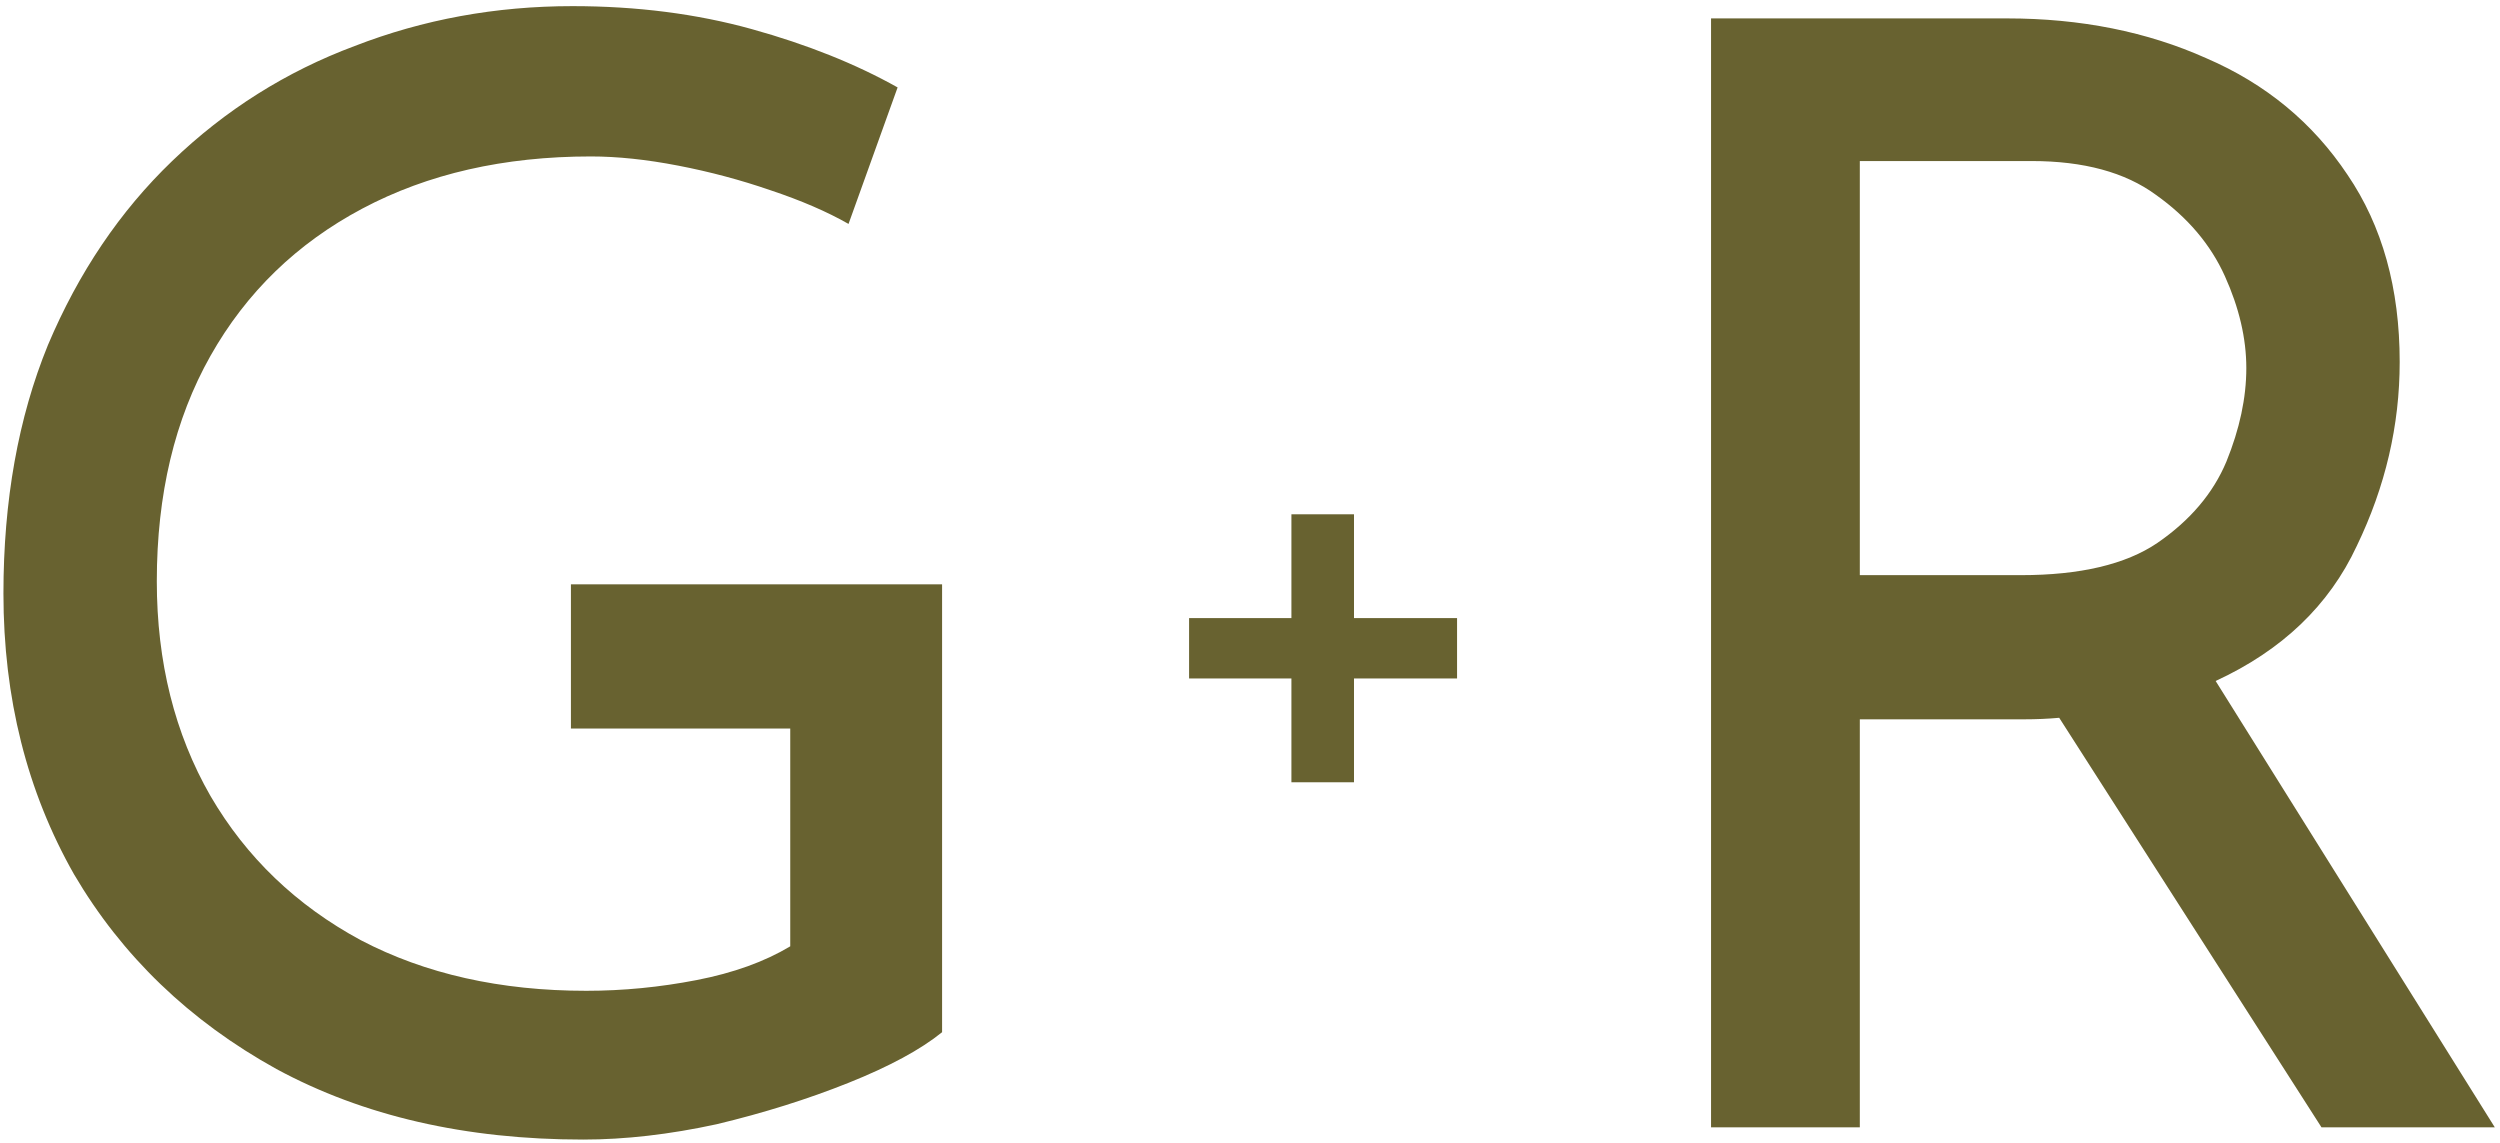
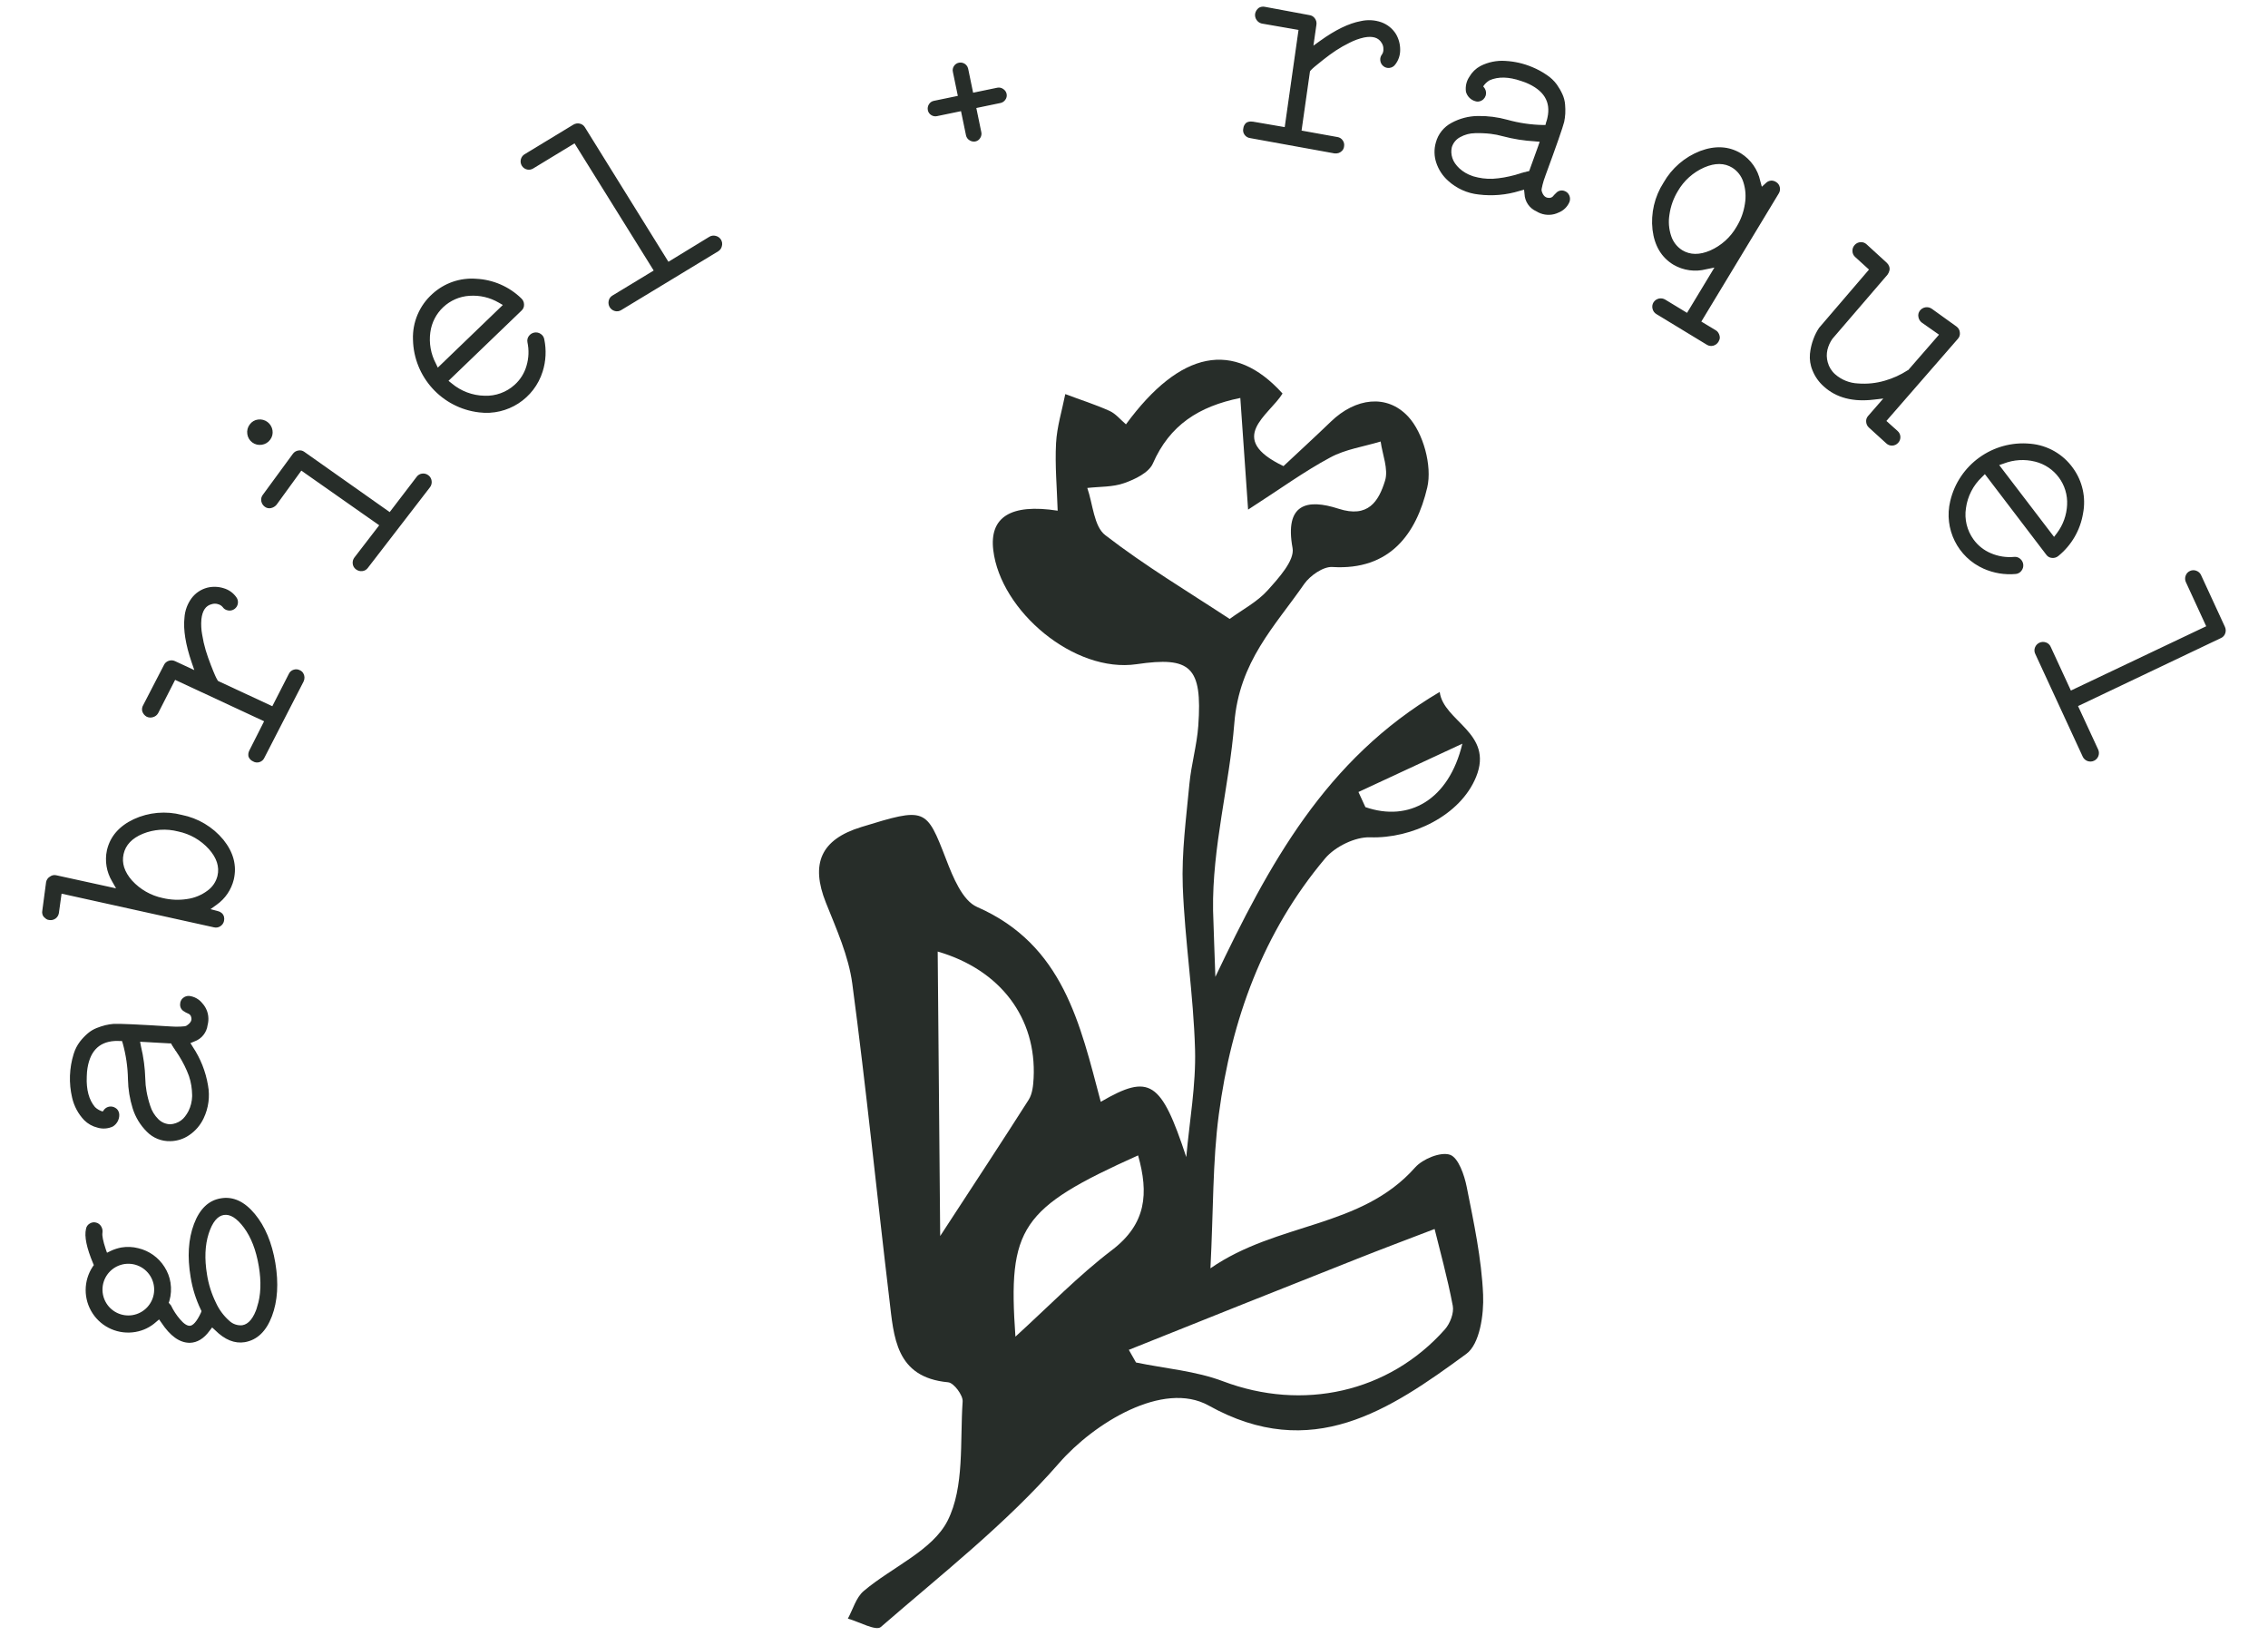
- <svg xmlns="http://www.w3.org/2000/svg" width="326" height="149" viewBox="0 0 326 149" fill="none">
-   <path d="M122.848 134.6C120.048 136.867 115.982 139.067 110.648 141.2C105.315 143.333 99.582 145.133 93.448 146.6C87.315 147.933 81.515 148.6 76.048 148.6C60.715 148.6 47.382 145.533 36.048 139.4C24.715 133.133 15.915 124.667 9.648 114C3.515 103.2 0.448 91 0.448 77.4C0.448 65.267 2.382 54.467 6.248 45C10.248 35.533 15.648 27.533 22.448 21C29.382 14.333 37.315 9.333 46.248 6C55.182 2.533 64.648 0.8 74.648 0.8C83.048 0.8 90.848 1.8 98.048 3.8C105.248 5.8 111.582 8.333 117.048 11.4L110.648 29.2C107.848 27.6 104.448 26.133 100.448 24.8C96.582 23.467 92.582 22.4 88.448 21.6C84.315 20.8 80.515 20.4 77.048 20.4C65.715 20.4 55.782 22.667 47.248 27.2C38.715 31.733 32.115 38.133 27.448 46.4C22.782 54.667 20.448 64.467 20.448 75.8C20.448 86.333 22.782 95.667 27.448 103.8C32.115 111.8 38.648 118.067 47.048 122.6C55.448 127 65.248 129.2 76.448 129.2C81.248 129.2 86.048 128.733 90.848 127.8C95.648 126.867 99.715 125.4 103.048 123.4V95H74.448V76.2H122.848V134.6ZM261.72 2.4C271.32 2.4 279.987 4.133 287.72 7.6C295.454 10.933 301.587 16 306.12 22.8C310.654 29.467 312.92 37.6 312.92 47.2C312.92 55.467 311.054 63.467 307.32 71.2C303.72 78.933 297.587 84.8 288.92 88.8L325.32 147H302.72L268.52 93.6C267.054 93.733 265.52 93.8 263.92 93.8H242.52V147H223.12V2.4H261.72ZM263.52 75C271.254 75 277.187 73.6 281.32 70.8C285.587 67.867 288.587 64.333 290.32 60.2C292.054 55.933 292.92 51.867 292.92 48C292.92 44.133 291.987 40.133 290.12 36C288.254 31.867 285.254 28.333 281.12 25.4C277.12 22.467 271.72 21 264.92 21H242.52V75H263.52Z" fill="#686230" />
-   <path d="M168.401 67.064H176.561V80.6H190.001V88.472H176.561V102.008H168.401V88.472H155.057V80.6H168.401V67.064Z" fill="#686230" />
+ <svg xmlns="http://www.w3.org/2000/svg" id="Layer_1" data-name="Layer 1" viewBox="0 0 810 584">
+   <defs>
+     <style>.cls-1,.cls-2{fill:#272d29;}.cls-2{stroke:#272d29;stroke-miterlimit:10;stroke-width:0.5px;}</style>
+   </defs>
+   <path class="cls-1" d="M434.06,348.81c19.06-39.94,39.18-77.62,80.12-101.74,1.32,10.55,19.4,14.6,13,30.34-5.64,13.87-23,22.1-37.88,21.57-5.32-.18-12.46,3.32-16,7.49-22.2,26.35-33.55,57.71-38,91.41-2.25,16.92-1.93,34.19-3,55,23.93-16.58,53.77-14.2,73.09-36,2.72-3.06,9.1-5.68,12.45-4.55,3,1,5.16,7.27,6,11.55,2.53,12.7,5.28,25.51,5.84,38.38.31,7.14-1.2,17.7-6,21.18-27.42,20.1-55.22,38.93-92,18.45-16.3-9.08-41.1,6.39-53.38,20.48-18.86,21.64-41.9,39.66-63.72,58.59-1.75,1.51-7.75-1.87-11.77-3,1.83-3.33,2.92-7.52,5.62-9.82,10.06-8.54,24.59-14.47,30-25.14,6.08-12.07,4.38-28.17,5.37-42.56.16-2.26-3.16-6.67-5.17-6.86-18.85-1.75-19.4-16.22-21-29.65-4.49-37.55-8.24-75.2-13.24-112.68-1.32-9.9-5.67-19.51-9.43-28.94-5.53-13.87-1.86-22.56,12.65-27,23-7.07,23.17-6.89,30.29,11.54,2.42,6.3,5.83,14.73,11.05,17,30.82,13.49,36.79,41.8,44.18,69.58,17.52-10.21,21.58-7.4,30.54,19.73,1.14-12.83,3.49-25.69,3.13-38.47-.55-19.4-3.64-38.73-4.38-58.14-.45-12.14,1.22-24.4,2.36-36.57.66-7,2.68-13.84,3.18-20.82,1.51-21.18-2.8-24.81-22-22-22.25,3.3-48.62-18.93-51.22-40.72-1.4-11.68,6.06-16.71,23-14.09-.26-8.22-1-16.18-.58-24.08.31-5.89,2.14-11.7,3.3-17.55,5.28,2,10.67,3.69,15.8,6,2.22,1,3.91,3.15,5.87,4.8,19.39-26.43,38.55-30.24,55.92-11-4.82,7.83-20.4,16,.34,25.92,5.31-5,11.2-10.36,16.95-15.91,8.79-8.48,20-9.92,27.57-1.79,5.4,5.8,8.64,17.62,6.82,25.34-3.87,16.48-13.3,29.66-33.9,28.38-3.25-.2-7.89,3.05-10,6-10.59,15.28-23.24,27.67-25,49.79s-7.94,44.17-7.59,66.87C433.46,333.1,433.81,341,434.06,348.81Zm5.1-127.8c4.62-3.37,9.87-6.1,13.57-10.22,3.93-4.38,9.7-10.68,8.9-15.08-2.91-15.89,5.19-17.7,16.41-14.06,10.61,3.44,14.35-2.66,16.62-10,1.27-4.11-.93-9.29-1.57-14-6,1.83-12.59,2.76-18,5.7-9.35,5-18,11.34-29.34,18.62l-2.78-39.87c-14.86,3-25.25,9.73-31.23,23.4-1.43,3.27-6.39,5.66-10.23,7-4.08,1.46-8.77,1.23-13.19,1.74,2,5.75,2.35,13.73,6.41,16.84C409,202.1,424.52,211.38,439.16,221Zm-36,261,2.56,4.5c10.4,2.16,21.28,3,31.09,6.71,28.33,10.71,59.11,4.13,79.22-18.53,1.85-2.09,3.31-5.85,2.82-8.43-1.92-10.13-4.7-20.11-6.49-27.42-10.45,4-19.13,7.26-27.74,10.68Q443.84,465.67,403.13,482Zm-67.35-40.7c12.22-18.73,22-33.58,31.57-48.61,1.34-2.11,1.64-5.12,1.77-7.75,1.08-21.38-11.77-38.65-34.26-45.18C335.16,372.51,335.45,405,335.78,441.26Zm26.87,35.95c12-10.93,22.53-21.82,34.43-30.87,12.37-9.42,13.16-20.3,9.35-33.83C364.53,431.41,359.9,438.29,362.65,477.21ZM485.16,282.8q1.24,2.7,2.48,5.4c15.52,5.38,29.79-2.47,34.63-22.65Z" />
+   <path class="cls-2" d="M68.33,456q-1.83-10.89,1.19-18.87t9.43-9q6.4-1.08,11.86,5.49T98.09,451q1.81,10.89-1.2,18.87T87.42,479q-5.3.89-10.41-4.2l-1.28-1.17L74.67,475c-2,2.78-4.35,4.19-6.91,4.23-3.51,0-6.8-2.37-9.9-7.06l-1-1.41-1.3,1.11a14.39,14.39,0,0,1-7.24,3.49,14.92,14.92,0,0,1-15-22.93l.48-.68-.32-.73c-2.3-5.49-3.15-9.54-2.52-12.16a2.45,2.45,0,0,1,1.18-1.73,2.59,2.59,0,0,1,2.07-.35,2.65,2.65,0,0,1,1.7,1.25,3.11,3.11,0,0,1,.42,2.21c-.16,1,.24,3,1.18,5.84l.56,1.59,1.55-.76a15.29,15.29,0,0,1,3.76-1.22,14.29,14.29,0,0,1,5.93.25,14.94,14.94,0,0,1,9.22,6.57A14.29,14.29,0,0,1,60.64,458a14.86,14.86,0,0,1-.4,6.5l-.27.74.87,1a22.37,22.37,0,0,0,3.26,5q2,2.38,3.62,2.42,2,0,4.25-4.77l.27-.75-.31-.64A42,42,0,0,1,68.33,456ZM38.1,455a9.48,9.48,0,0,0,9.27,14.84A9.48,9.48,0,1,0,38.1,455Zm54,11.64q2-6.21.55-14.69t-5.31-13.72q-3.9-5.24-7.47-4.64t-5.58,6.83q-2,6.24-.61,14.7a35.37,35.37,0,0,0,3.17,10.07,19.55,19.55,0,0,0,4.82,6.57,6.16,6.16,0,0,0,4.88,1.7Q90.16,472.87,92.14,466.63Z" />
+   <path class="cls-2" d="M64.59,358.48a2.56,2.56,0,0,1,.92-1.92,2.84,2.84,0,0,1,2-.69,6.78,6.78,0,0,1,4.58,2.56,8,8,0,0,1,2.07,6,8.53,8.53,0,0,1-.26,1.55,6.9,6.9,0,0,1-4.56,5.66l-1.7.7,1,1.61a34.87,34.87,0,0,1,5.39,13.59,18.91,18.91,0,0,1-1.55,11.71,14.71,14.71,0,0,1-5,5.84,12,12,0,0,1-6.64,2.14,11,11,0,0,1-8.21-3.3,20,20,0,0,1-5-8.2,37,37,0,0,1-1.68-10.39,51.67,51.67,0,0,0-1.85-12.79l-.35-1.09-1.18,0a12.23,12.23,0,0,0-1.66,0q-9,.57-10.09,11.28c0,.65-.06,1.2-.08,1.66q-.32,7.11,3,11.08a6.83,6.83,0,0,0,3.05,1.7l.63-.85a2.81,2.81,0,0,1,3.59-.56,2.54,2.54,0,0,1,1,1,2.59,2.59,0,0,1,.34,1.33,4.59,4.59,0,0,1-2.14,3.91,7.42,7.42,0,0,1-5.3.4,9.85,9.85,0,0,1-4.67-2.61,16.9,16.9,0,0,1-4.24-7.92,29.42,29.42,0,0,1,.56-15.51,13.87,13.87,0,0,1,2.2-4.3,19.94,19.94,0,0,1,2.78-2.91,10.75,10.75,0,0,1,3.11-1.86,24,24,0,0,1,3.08-1,20.17,20.17,0,0,1,2.85-.45q3.24-.15,20.19.91l2,.09a29.9,29.9,0,0,0,3.23-.14l.59-.17Q69.18,365,68.49,363a1.72,1.72,0,0,0-.4-.75,2.18,2.18,0,0,0-.57-.46l-.72-.33A3.68,3.68,0,0,1,66,361,2.45,2.45,0,0,1,64.59,358.48ZM62,373.61a3.59,3.59,0,0,1-.54-.9,3.3,3.3,0,0,0-.28-.41l-.88,0c-4.22-.25-7.08-.42-8.58-.48l-2-.1.39,2a56.13,56.13,0,0,1,1.53,11.5,27.56,27.56,0,0,0,.44,4.47A36.38,36.38,0,0,0,53.44,395a11.53,11.53,0,0,0,2.91,4.78,6.47,6.47,0,0,0,4.51,1.92,7.36,7.36,0,0,0,2-.41,7.1,7.1,0,0,0,3.43-2.48,13.41,13.41,0,0,0,1.27-2,13.08,13.08,0,0,0,1.31-5.32c0-.2,0-.36,0-.49a24.89,24.89,0,0,0-.29-3.39,20.67,20.67,0,0,0-.87-3.51,36.3,36.3,0,0,0-1.59-3.69c-.59-1.2-1.29-2.43-2.08-3.7a1.28,1.28,0,0,1-.14-.21,1,1,0,0,0-.13-.2,1.21,1.21,0,0,0-.24-.35,1.59,1.59,0,0,1-.22-.35,1.48,1.48,0,0,0-.23-.36c-.09-.1-.18-.22-.28-.35a2.73,2.73,0,0,1-.22-.41A4.06,4.06,0,0,1,62,373.61Z" />
+   <path class="cls-2" d="M38.44,303.62q1.7-7.23,9.45-10.89a25.4,25.4,0,0,1,17-1.5A25.54,25.54,0,0,1,79.58,300q5.37,6.68,3.67,14a15.28,15.28,0,0,1-6,8.84l-2.65,1.9,3.12.82a3,3,0,0,1,1.3.65,2.39,2.39,0,0,1,.73,1.18,3,3,0,0,1,0,1.45,2.69,2.69,0,0,1-1.19,1.68,2.58,2.58,0,0,1-2.1.36L21.78,318.8l-1,7.2a2.73,2.73,0,0,1-3.14,2.27,1.93,1.93,0,0,1-1-.33,5.83,5.83,0,0,1-.8-.69,1.94,1.94,0,0,1-.48-1,2.37,2.37,0,0,1,0-1.06l1.34-10.11A2.59,2.59,0,0,1,18,313.21a2.44,2.44,0,0,1,2.09-.42l21.86,4.78-1.71-3A15.07,15.07,0,0,1,38.44,303.62Zm39.48,9.17q1.15-4.94-3.1-9.74a20.65,20.65,0,0,0-11.15-6.4,20.44,20.44,0,0,0-12.77.84q-5.88,2.44-7,7.39t3.06,9.69a20.79,20.79,0,0,0,11.15,6.35,22.79,22.79,0,0,0,8.8.34,16,16,0,0,0,7.3-3A9.47,9.47,0,0,0,77.92,312.79Z" />
+   <path class="cls-2" d="M74.08,210.09a10.66,10.66,0,0,1,5.74.19,8.12,8.12,0,0,1,4.37,3.11,2.74,2.74,0,0,1-2.72,4.33,2.62,2.62,0,0,1-1.78-1.15A3.45,3.45,0,0,0,78,215.51a4,4,0,0,0-2.52,0c-2.2.56-3.47,2.44-3.81,5.66a20.63,20.63,0,0,0,.29,5.51,43.44,43.44,0,0,0,1.27,5.6c.49,1.64,1.11,3.37,1.82,5.22s1.23,3.08,1.51,3.71a16.39,16.39,0,0,0,.84,1.68l.32.47,19.65,9.14,6-11.74a2.51,2.51,0,0,1,1.63-1.4,2.47,2.47,0,0,1,2,.2,2.36,2.36,0,0,1,1.08.93,2.77,2.77,0,0,1,.41,1.32,2.92,2.92,0,0,1-.29,1.43l-14,27.22a2.55,2.55,0,0,1-1.58,1.42,2.44,2.44,0,0,1-2.1-.22,2.77,2.77,0,0,1-1.53-1.57,3,3,0,0,1,.25-1.93l.09-.18,5.33-10.55-32.23-15-6.17,12.1a2.75,2.75,0,0,1-1.63,1.29,2.8,2.8,0,0,1-2.14-.13,3.18,3.18,0,0,1-1.44-1.75,2.68,2.68,0,0,1,.29-2l7.41-14.32a2.58,2.58,0,0,1,1.58-1.42,2.69,2.69,0,0,1,2.05.09l7.45,3.46-1.15-3.33q-3.24-9.48-2.55-15.83a12.93,12.93,0,0,1,2.45-6.78A10,10,0,0,1,74.08,210.09Z" />
+   <path class="cls-2" d="M97.07,153.68a4.09,4.09,0,0,1-.79,3.19,4.23,4.23,0,0,1-2.86,1.7,4.24,4.24,0,0,1-4.85-3.63,4.23,4.23,0,0,1,.83-3.23,4,4,0,0,1,2.83-1.66,4.35,4.35,0,0,1,4.84,3.63ZM149,170.42a2.56,2.56,0,0,1,1.83-1.07,2.76,2.76,0,0,1,2,.55,2.64,2.64,0,0,1,1.07,1.83,2.75,2.75,0,0,1-.53,2.1l-22.18,28.78a2.58,2.58,0,0,1-1.83,1.07,2.86,2.86,0,0,1-2.08-.58,2.58,2.58,0,0,1-1.06-1.83,2.83,2.83,0,0,1,.57-2.07l9-11.69L107.56,167.7l-9,12.39a3.39,3.39,0,0,1-1.87,1.1,2.4,2.4,0,0,1-2-.47,2.88,2.88,0,0,1-1.13-1.83,2.57,2.57,0,0,1,.51-2.06l10.74-14.65a2.66,2.66,0,0,1,1.76-1.06,2.45,2.45,0,0,1,2,.45l30.66,21.63Z" />
+   <path class="cls-2" d="M154.6,105.13A20.53,20.53,0,0,1,170,99.79a24.59,24.59,0,0,1,16,6.93,2.79,2.79,0,0,1,.91,2,2.48,2.48,0,0,1-.82,2L159.8,136l1.39,1.11A19,19,0,0,0,173,141.56a15.35,15.35,0,0,0,11-4,14.7,14.7,0,0,0,4.27-6.84,17.27,17.27,0,0,0,.35-8.56,2.55,2.55,0,0,1,.44-2,2.88,2.88,0,0,1,1.79-1.16,2.77,2.77,0,0,1,2.09.42,2.57,2.57,0,0,1,1.19,1.75,22.62,22.62,0,0,1-.55,11.38,20.78,20.78,0,0,1-22.41,14.46,26.49,26.49,0,0,1-23.43-25.82A20.56,20.56,0,0,1,154.6,105.13Zm1.68,26.56L180,108.85l-1.74-1a18.45,18.45,0,0,0-10.56-2.48,15.3,15.3,0,0,0-14.27,13.34,18.68,18.68,0,0,0,2,11.19Z" />
+   <path class="cls-2" d="M253.49,84.75a2.62,2.62,0,0,1,2.06-.28,2.71,2.71,0,0,1,1.73,1.24,2.65,2.65,0,0,1,.29,2.1,2.6,2.6,0,0,1-1.19,1.7l-34.65,21a2.6,2.6,0,0,1-2.1.3,2.82,2.82,0,0,1-2-3.34,2.57,2.57,0,0,1,1.24-1.73l14.94-9.06L205.27,50.84l-15,9.12a2.66,2.66,0,0,1-2,.32,2.73,2.73,0,0,1-2-3.34,2.68,2.68,0,0,1,1.22-1.65l17.37-10.54a2.83,2.83,0,0,1,2.12-.37,2.58,2.58,0,0,1,1.72,1.24l29.94,48.2Z" />
+   <path class="cls-2" d="M356.25,31.56a2.43,2.43,0,0,1,1.88.41,2.49,2.49,0,0,1,1.13,1.61,2.33,2.33,0,0,1-.41,1.88,2.52,2.52,0,0,1-1.57,1.07l-8.89,1.84,1.84,8.9a2.5,2.5,0,0,1-.36,1.86,2.34,2.34,0,0,1-1.56,1.13,2.56,2.56,0,0,1-1.94-.4,2.4,2.4,0,0,1-1.12-1.57l-1.84-8.89-8.8,1.82a2.41,2.41,0,0,1-1.91-.35,2.37,2.37,0,0,1-1.08-1.57,2.57,2.57,0,0,1,.35-1.92,2.38,2.38,0,0,1,1.61-1.13l8.8-1.82-1.82-8.8a2.41,2.41,0,0,1,.35-1.91,2.47,2.47,0,0,1,1.62-1.09,2.56,2.56,0,0,1,2.41.8,2.5,2.5,0,0,1,.59,1.17l1.82,8.8Z" />
+   <path class="cls-2" d="M498.33,12.27a10.73,10.73,0,0,1,1.48,5.54,8.09,8.09,0,0,1-1.71,5.08A2.68,2.68,0,0,1,496.21,24a2.62,2.62,0,0,1-2-.58,2.71,2.71,0,0,1-1-1.87,2.66,2.66,0,0,1,.58-2,3.22,3.22,0,0,0,.53-2,4,4,0,0,0-.69-2.41q-1.77-2.93-6.52-2a21.5,21.5,0,0,0-5.2,1.88,43.68,43.68,0,0,0-5,2.84q-2.13,1.42-4.46,3.26t-3.12,2.52c-.53.45-1,.88-1.37,1.28l-.35.45-3.05,21.46,13,2.34a2.53,2.53,0,0,1,1.81,1.14,2.56,2.56,0,0,1,.4,2,2.46,2.46,0,0,1-.57,1.29,2.84,2.84,0,0,1-1.15.78,3.07,3.07,0,0,1-1.45.14l-30.1-5.46a2.63,2.63,0,0,1-1.82-1.1,2.46,2.46,0,0,1-.39-2.08A2.76,2.76,0,0,1,445.29,44a3,3,0,0,1,1.92-.32l.19,0,11.64,2,5-35.2L450.67,8.16A2.81,2.81,0,0,1,449,7a2.79,2.79,0,0,1-.49-2.09A3.17,3.17,0,0,1,449.73,3a2.72,2.72,0,0,1,2-.31l15.86,2.95a2.53,2.53,0,0,1,1.81,1.09,2.7,2.7,0,0,1,.51,2l-1.16,8.12,2.86-2.06q8.13-5.85,14.41-7a13,13,0,0,1,7.2.38A10,10,0,0,1,498.33,12.27Z" />
+   <path class="cls-2" d="M558.66,68.43a2.6,2.6,0,0,1,1.56,1.43A2.78,2.78,0,0,1,560.3,72a6.71,6.71,0,0,1-3.75,3.66,7.93,7.93,0,0,1-6.31.28,8.58,8.58,0,0,1-1.41-.7,6.85,6.85,0,0,1-4.11-6l-.19-1.83-1.83.5a34.81,34.81,0,0,1-14.57,1.29,18.89,18.89,0,0,1-10.78-4.84A14.64,14.64,0,0,1,513.18,58a11.89,11.89,0,0,1-.15-7,10.94,10.94,0,0,1,5.51-6.92,19.85,19.85,0,0,1,9.27-2.41A37.05,37.05,0,0,1,538.25,43,51.18,51.18,0,0,0,551,44.88h1.14l.29-1.14a10.54,10.54,0,0,0,.46-1.6q2-8.81-7.92-12.89l-1.57-.55q-6.72-2.34-11.48-.28a6.93,6.93,0,0,0-2.51,2.44l.64.84a2.89,2.89,0,0,1,.31,2.38,3,3,0,0,1-.79,1.23,2.66,2.66,0,0,1-1.26.64,2.43,2.43,0,0,1-1.37-.06,4.55,4.55,0,0,1-3.14-3.17A7.35,7.35,0,0,1,525,27.53a9.69,9.69,0,0,1,3.83-3.73A16.69,16.69,0,0,1,537.6,22a28.3,28.3,0,0,1,9.49,2.17A27.23,27.23,0,0,1,552.31,27a13.7,13.7,0,0,1,3.5,3.33,20.48,20.48,0,0,1,2,3.49,10.7,10.7,0,0,1,.9,3.51,24.07,24.07,0,0,1,.07,3.23,22.15,22.15,0,0,1-.38,2.87q-.79,3.14-6.66,19.09l-.64,1.84a28.06,28.06,0,0,0-.78,3.14v.62c.5,1.9,1.49,2.83,3,2.79a1.53,1.53,0,0,0,.83-.18,1.93,1.93,0,0,0,.61-.4l.52-.6a4.36,4.36,0,0,1,.62-.61A2.48,2.48,0,0,1,558.66,68.43Zm-13.78-6.77a4.67,4.67,0,0,1,1-.26,3.3,3.3,0,0,0,.47-.15l.29-.83q2.18-6,2.92-8.08l.67-1.94-2-.18a56.7,56.7,0,0,1-11.47-1.82,29,29,0,0,0-4.4-.87,39.16,39.16,0,0,0-5.56-.23,11.41,11.41,0,0,0-5.4,1.43,6.31,6.31,0,0,0-3.13,3.77,7,7,0,0,0-.19,2,7.9,7.9,0,0,0,.38,2,7.27,7.27,0,0,0,1,2,11.92,11.92,0,0,0,1.55,1.78,13.08,13.08,0,0,0,4.71,2.78l.46.16a23.67,23.67,0,0,0,3.33.7,21.27,21.27,0,0,0,3.61.17,38.08,38.08,0,0,0,4-.47c1.32-.23,2.7-.54,4.15-.93a.75.75,0,0,1,.24-.08,1,1,0,0,0,.23-.07,1.42,1.42,0,0,0,.4-.12,1.33,1.33,0,0,1,.4-.12,1.39,1.39,0,0,0,.41-.12c.12,0,.26-.11.42-.16a2.51,2.51,0,0,1,.44-.1A4.54,4.54,0,0,1,544.88,61.66Z" />
+   <path class="cls-2" d="M612.61,118.13a2.42,2.42,0,0,1,.68.57,3.23,3.23,0,0,1,.42.72,3.63,3.63,0,0,1,.24.83,1.73,1.73,0,0,1-.07.87,3.79,3.79,0,0,1-.34.76,2.84,2.84,0,0,1-1.71,1.31,2.6,2.6,0,0,1-2.1-.3l-18-10.93a2.74,2.74,0,0,1-1.29-1.74,2.71,2.71,0,0,1,.3-2.11,2.83,2.83,0,0,1,3.86-.91l8,4.86L612.8,95.18l-3.52.72a15.22,15.22,0,0,1-11.48-1.58q-6.34-3.84-7.37-12.34a25.56,25.56,0,0,1,3.91-16.64,25.56,25.56,0,0,1,12.93-11.18q8-3,14.35.81a15.19,15.19,0,0,1,6.8,9.71l.67,2.46,1.81-1.65a2.57,2.57,0,0,1,3.25-.3,2.52,2.52,0,0,1,1.25,1.72,2.69,2.69,0,0,1-.32,2l-27.81,46ZM600.68,89.56q4.35,2.63,10.2.12a20.56,20.56,0,0,0,9.55-8.61,21.93,21.93,0,0,0,3-8.27,16.54,16.54,0,0,0-.58-7.89,9.59,9.59,0,0,0-4.07-5.26c-2.9-1.76-6.3-1.78-10.22-.09A20.62,20.62,0,0,0,599,68.13,22.3,22.3,0,0,0,596,76.49a16.1,16.1,0,0,0,.61,7.85A9.71,9.71,0,0,0,600.68,89.56Z" />
+   <path class="cls-2" d="M677.54,154.08a2.68,2.68,0,0,1,.19,3.87,2.69,2.69,0,0,1-1.9.91,2.61,2.61,0,0,1-2-.74l-6.21-5.65a2.72,2.72,0,0,1-.88-1.87,2.42,2.42,0,0,1,.64-1.92l5.84-6.7-4,.46q-11.13,1.35-17.7-4.64a14.83,14.83,0,0,1-3.95-5.59,12.07,12.07,0,0,1-.9-5.91,20.3,20.3,0,0,1,1.18-5.06,18.68,18.68,0,0,1,2-4l18-21-5.13-4.67a2.59,2.59,0,0,1-.88-1.93,2.71,2.71,0,0,1,.74-2,2.76,2.76,0,0,1,1.89-.92,2.58,2.58,0,0,1,2,.71L673.66,94a2.91,2.91,0,0,1,.81,1.21,2.4,2.4,0,0,1,.07,1.38,4.09,4.09,0,0,1-.63,1.34l-19.68,22.9a11.7,11.7,0,0,0-1.82,4,9.21,9.21,0,0,0,.11,4.59,8.92,8.92,0,0,0,2.72,4.41,13.48,13.48,0,0,0,8.31,3.34,26.78,26.78,0,0,0,9.67-1,30.82,30.82,0,0,0,8.23-3.74l.21-.08,11.22-12.89L686.52,115a2.88,2.88,0,0,1-1.13-1.89,2.49,2.49,0,0,1,.46-2,2.86,2.86,0,0,1,3.91-.67l8.86,6.37a2.64,2.64,0,0,1,1.07,1.88,2.52,2.52,0,0,1-.67,2.17l-25.66,29.47Z" />
+   <path class="cls-2" d="M740.17,167.31a20.53,20.53,0,0,1,3.54,15.91A24.54,24.54,0,0,1,735,198.3a2.78,2.78,0,0,1-2.1.67,2.43,2.43,0,0,1-1.89-1.05l-22.1-29-1.26,1.26a18.92,18.92,0,0,0-5.77,11.23,15.35,15.35,0,0,0,2.75,11.37,14.88,14.88,0,0,0,6.31,5,17.37,17.37,0,0,0,8.46,1.32,2.56,2.56,0,0,1,2,.68,2.82,2.82,0,0,1,.3,3.93,2.61,2.61,0,0,1-1.88,1,22.85,22.85,0,0,1-11.24-1.86A20.78,20.78,0,0,1,696.75,179a26.49,26.49,0,0,1,28.33-20.31A20.62,20.62,0,0,1,740.17,167.31Zm-26.58-1.37,20,26.18,1.24-1.62a18.4,18.4,0,0,0,3.67-10.2,15.33,15.33,0,0,0-11.61-15.71,18.74,18.74,0,0,0-11.35.69Z" />
+   <path class="cls-2" d="M749.16,267.83a2.79,2.79,0,0,1-5.06,2.34l-17-36.8a2.57,2.57,0,0,1-.07-2.12,2.82,2.82,0,0,1,3.55-1.63,2.56,2.56,0,0,1,1.57,1.42l7.33,15.87,48.78-23.17-7.37-16a2.73,2.73,0,0,1-.08-2.05,2.58,2.58,0,0,1,1.42-1.58,2.61,2.61,0,0,1,2.12-.06,2.67,2.67,0,0,1,1.51,1.4l8.51,18.44a2.82,2.82,0,0,1,.13,2.15,2.56,2.56,0,0,1-1.42,1.57L741.83,252Z" />
</svg>
